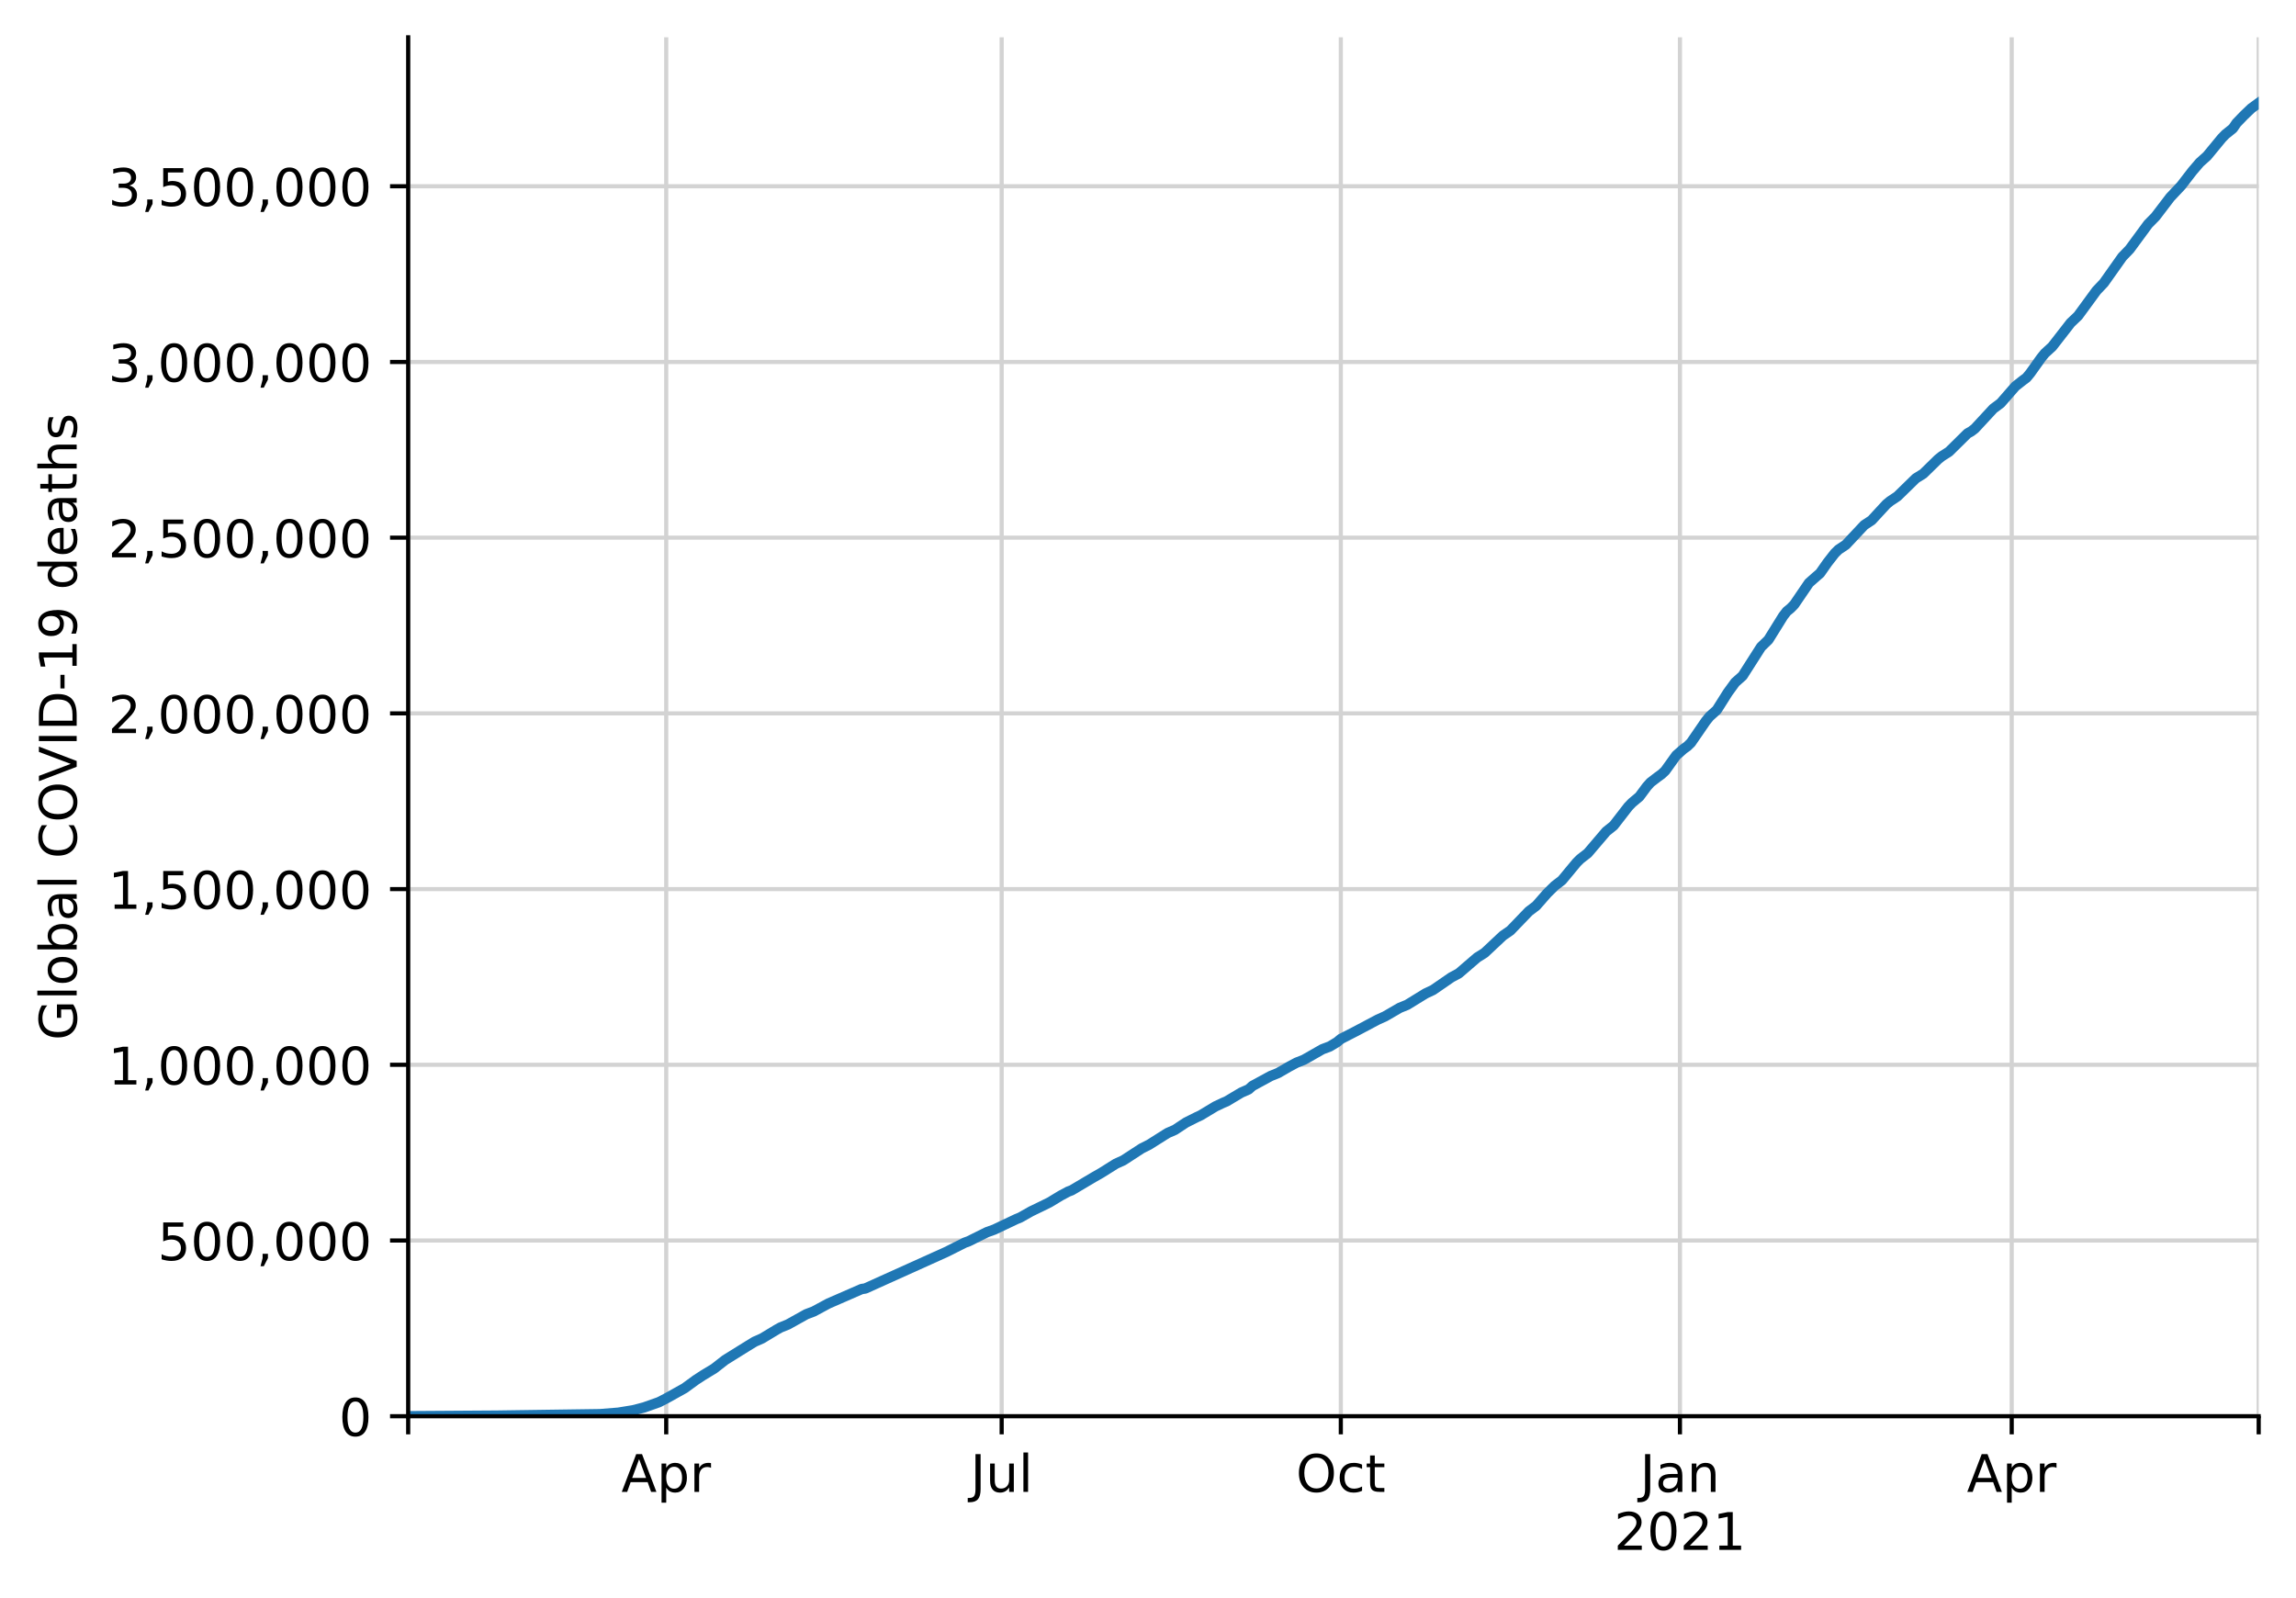
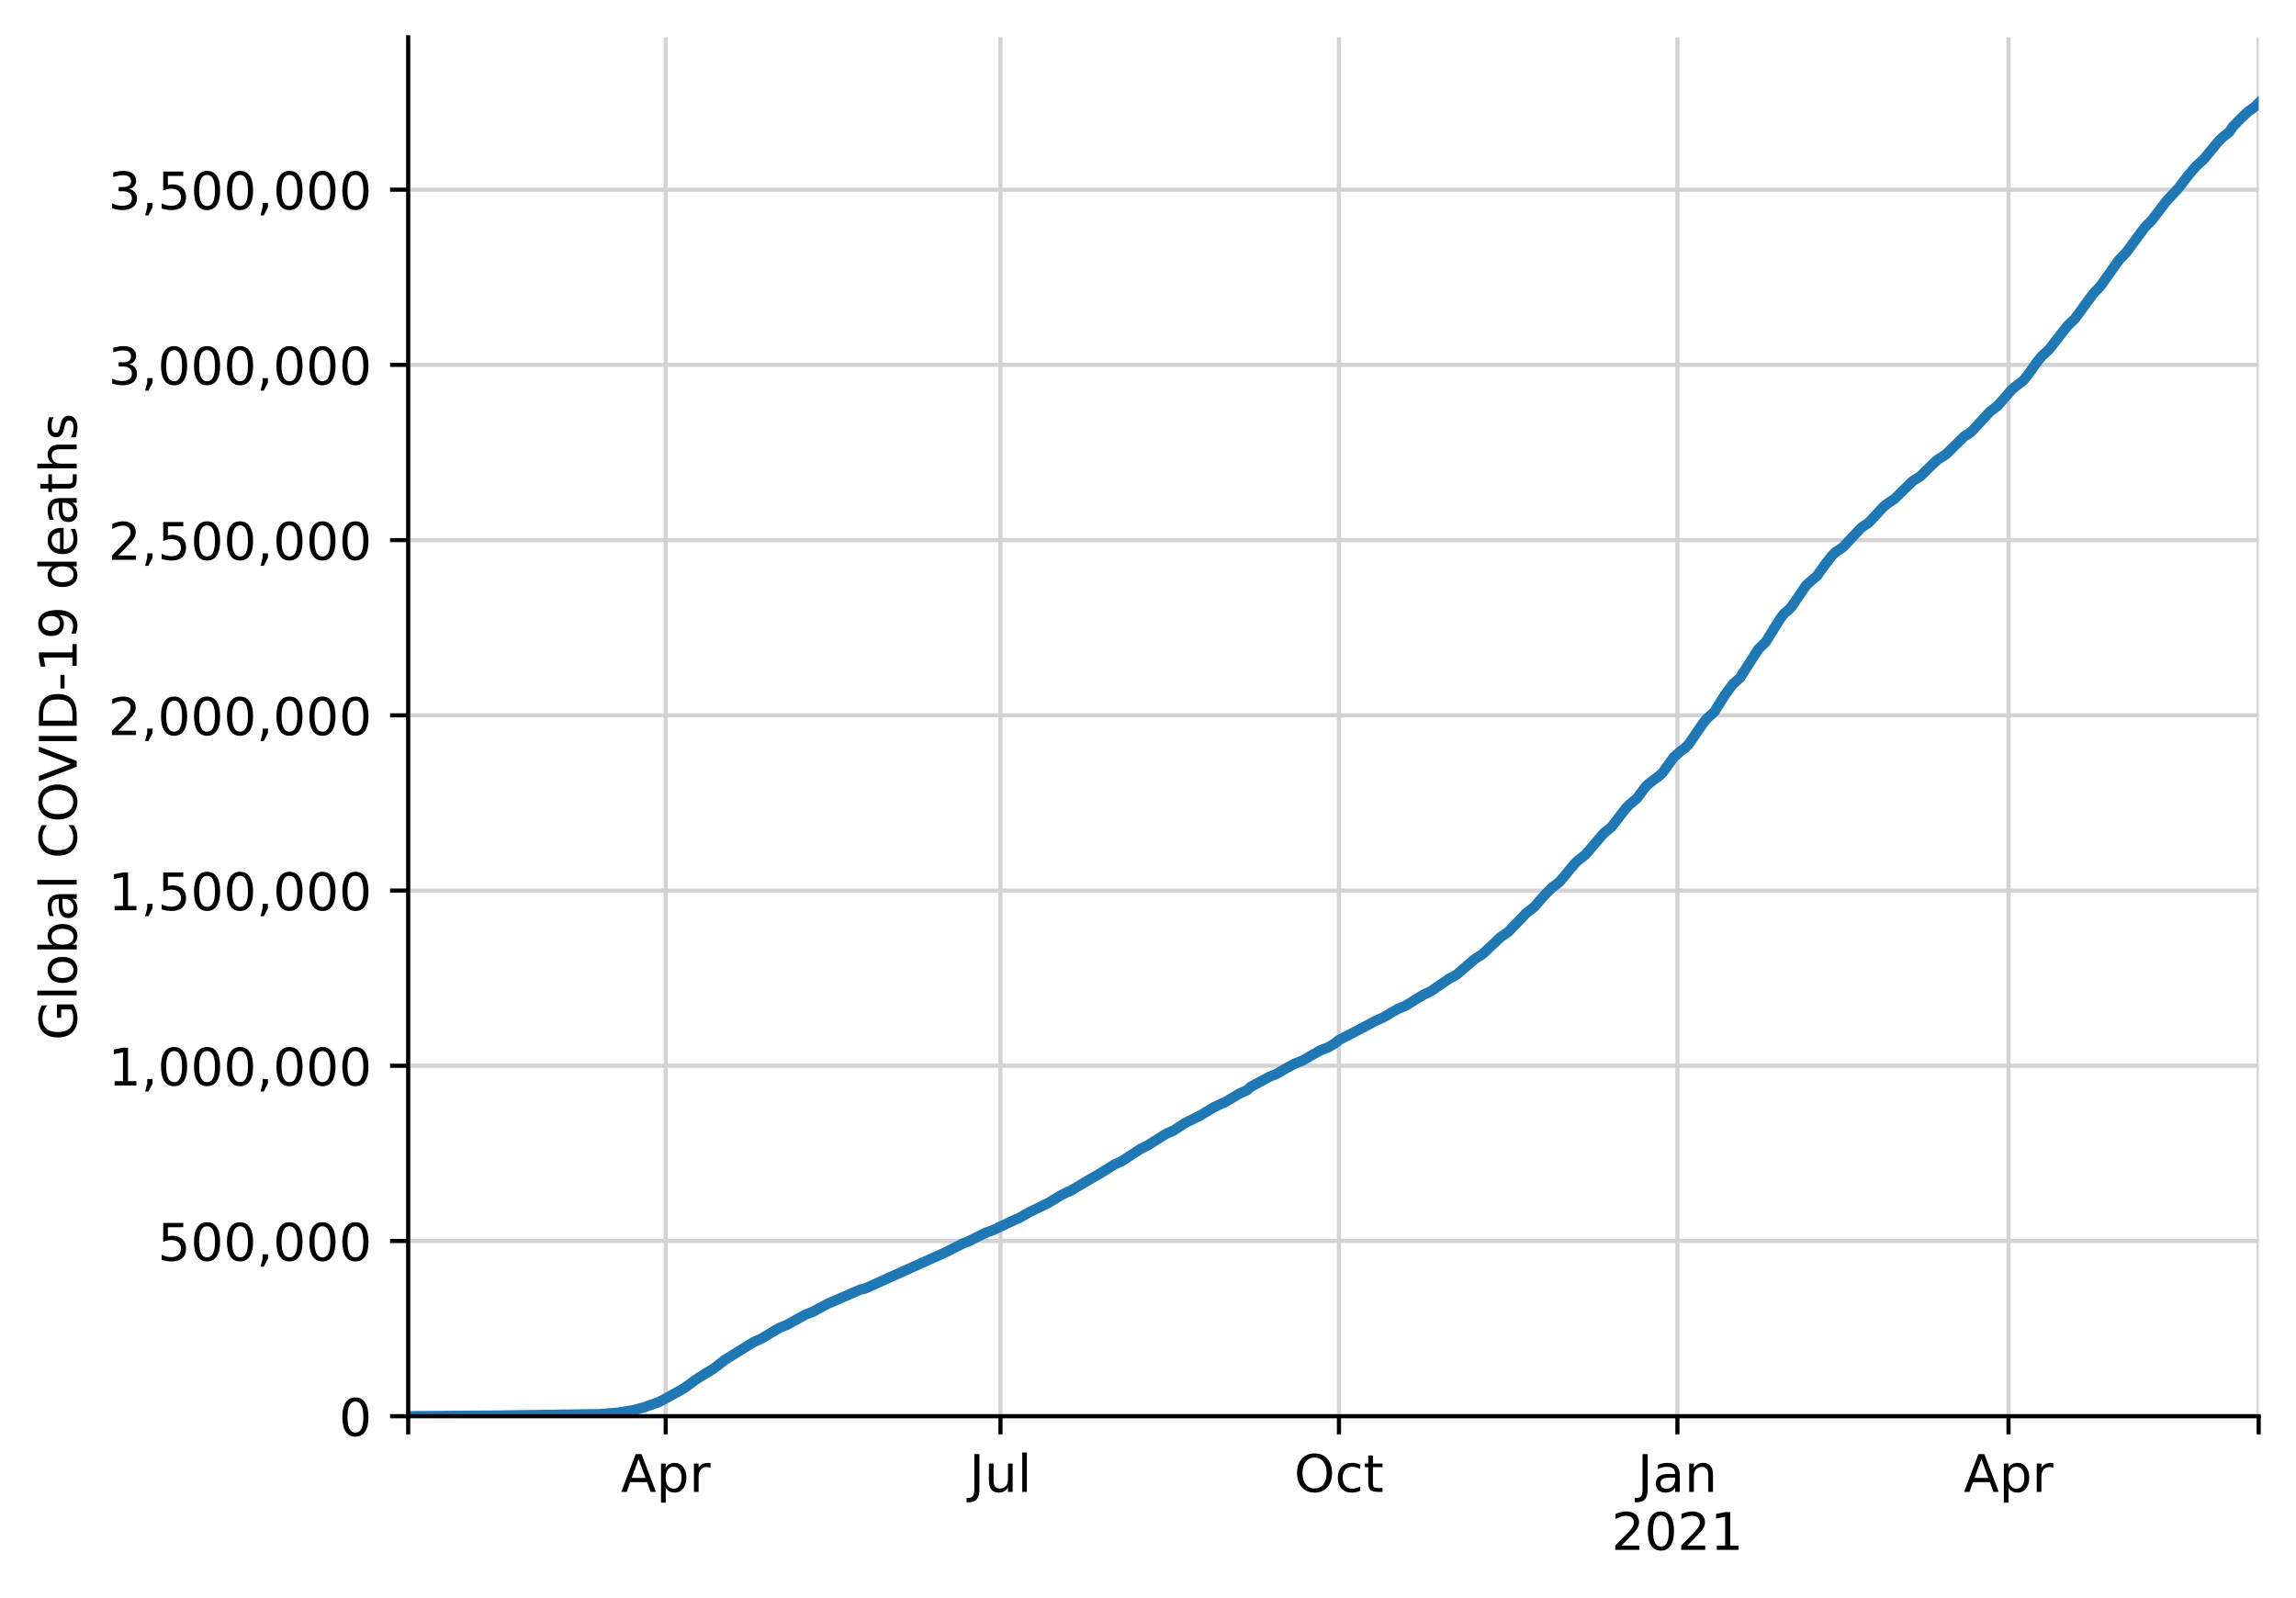
<svg xmlns="http://www.w3.org/2000/svg" xmlns:xlink="http://www.w3.org/1999/xlink" height="308.388pt" version="1.1" viewBox="0 0 443.092 308.388" width="443.092pt">
  <defs>
    <style type="text/css">
*{stroke-linecap:butt;stroke-linejoin:round;}
  </style>
  </defs>
  <g id="figure_1">
    <g id="patch_1">
      <path d="M 0 308.388  L 443.092 308.388  L 443.092 0  L 0 0  z " style="fill:#ffffff;" />
    </g>
    <g id="axes_1">
      <g id="patch_2">
        <path d="M 78.772 273.312  L 435.892 273.312  L 435.892 7.2  L 78.772 7.2  z " style="fill:#ffffff;" />
      </g>
      <g id="matplotlib.axis_1">
        <g id="xtick_1">
          <g id="line2d_1">
-             <path clip-path="url(#p50f7c7bfc7)" d="M 78.772 273.312  L 78.772 7.2  " style="fill:none;stroke:#d3d3d3;stroke-linecap:square;stroke-width:0.8;" />
+             <path clip-path="url(#p81e57b62ba)" d="M 78.772 273.312  L 78.772 7.2  " style="fill:none;stroke:#d3d3d3;stroke-linecap:square;stroke-width:0.8;" />
          </g>
          <g id="line2d_2">
            <defs>
-               <path d="M 0 0  L 0 3.5  " id="m0b26cf4334" style="stroke:#000000;stroke-width:0.8;" />
-             </defs>
-             <g>
-               <use style="stroke:#000000;stroke-width:0.8;" x="78.772" xlink:href="#m0b26cf4334" y="273.312" />
+               <path d="M 0 0  L 0 3.5  " id="m5d0e4cf814" style="stroke:#000000;stroke-width:0.8;" />
+             </defs>
+             <g>
+               <use style="stroke:#000000;stroke-width:0.8;" x="78.772" xlink:href="#m5d0e4cf814" y="273.312" />
            </g>
          </g>
        </g>
        <g id="xtick_2">
          <g id="line2d_3">
-             <path clip-path="url(#p50f7c7bfc7)" d="M 128.569 273.312  L 128.569 7.2  " style="fill:none;stroke:#d3d3d3;stroke-linecap:square;stroke-width:0.8;" />
+             <path clip-path="url(#p81e57b62ba)" d="M 128.47 273.312  L 128.47 7.2  " style="fill:none;stroke:#d3d3d3;stroke-linecap:square;stroke-width:0.8;" />
          </g>
          <g id="line2d_4">
            <g>
-               <use style="stroke:#000000;stroke-width:0.8;" x="128.569" xlink:href="#m0b26cf4334" y="273.312" />
+               <use style="stroke:#000000;stroke-width:0.8;" x="128.47" xlink:href="#m5d0e4cf814" y="273.312" />
            </g>
          </g>
          <g id="text_1">
            <defs>
              <path d="M 34.188 63.188  L 20.797 26.906  L 47.609 26.906  z M 28.609 72.906  L 39.797 72.906  L 67.578 0  L 57.328 0  L 50.688 18.703  L 17.828 18.703  L 11.188 0  L 0.781 0  z " id="DejaVuSans-65" />
              <path d="M 18.109 8.203  L 18.109 -20.797  L 9.078 -20.797  L 9.078 54.688  L 18.109 54.688  L 18.109 46.391  Q 20.953 51.266 25.266 53.625  Q 29.594 56 35.594 56  Q 45.562 56 51.781 48.094  Q 58.016 40.188 58.016 27.297  Q 58.016 14.406 51.781 6.484  Q 45.562 -1.422 35.594 -1.422  Q 29.594 -1.422 25.266 0.953  Q 20.953 3.328 18.109 8.203  z M 48.688 27.297  Q 48.688 37.203 44.609 42.844  Q 40.531 48.484 33.406 48.484  Q 26.266 48.484 22.188 42.844  Q 18.109 37.203 18.109 27.297  Q 18.109 17.391 22.188 11.75  Q 26.266 6.109 33.406 6.109  Q 40.531 6.109 44.609 11.75  Q 48.688 17.391 48.688 27.297  z " id="DejaVuSans-112" />
              <path d="M 41.109 46.297  Q 39.594 47.172 37.812 47.578  Q 36.031 48 33.891 48  Q 26.266 48 22.188 43.047  Q 18.109 38.094 18.109 28.812  L 18.109 0  L 9.078 0  L 9.078 54.688  L 18.109 54.688  L 18.109 46.188  Q 20.953 51.172 25.484 53.578  Q 30.031 56 36.531 56  Q 37.453 56 38.578 55.875  Q 39.703 55.766 41.062 55.516  z " id="DejaVuSans-114" />
            </defs>
-             <g transform="translate(119.9195 287.9104)scale(0.1 -0.1)">
+             <g transform="translate(119.8205 287.9104)scale(0.1 -0.1)">
              <use xlink:href="#DejaVuSans-65" />
              <use x="68.408" xlink:href="#DejaVuSans-112" />
              <use x="131.885" xlink:href="#DejaVuSans-114" />
            </g>
          </g>
        </g>
        <g id="xtick_3">
          <g id="line2d_5">
-             <path clip-path="url(#p50f7c7bfc7)" d="M 193.306 273.312  L 193.306 7.2  " style="fill:none;stroke:#d3d3d3;stroke-linecap:square;stroke-width:0.8;" />
+             <path clip-path="url(#p81e57b62ba)" d="M 193.079 273.312  L 193.079 7.2  " style="fill:none;stroke:#d3d3d3;stroke-linecap:square;stroke-width:0.8;" />
          </g>
          <g id="line2d_6">
            <g>
-               <use style="stroke:#000000;stroke-width:0.8;" x="193.306" xlink:href="#m0b26cf4334" y="273.312" />
+               <use style="stroke:#000000;stroke-width:0.8;" x="193.079" xlink:href="#m5d0e4cf814" y="273.312" />
            </g>
          </g>
          <g id="text_2">
            <defs>
              <path d="M 9.812 72.906  L 19.672 72.906  L 19.672 5.078  Q 19.672 -8.109 14.672 -14.062  Q 9.672 -20.016 -1.422 -20.016  L -5.172 -20.016  L -5.172 -11.719  L -2.094 -11.719  Q 4.438 -11.719 7.125 -8.047  Q 9.812 -4.391 9.812 5.078  z " id="DejaVuSans-74" />
              <path d="M 8.5 21.578  L 8.5 54.688  L 17.484 54.688  L 17.484 21.922  Q 17.484 14.156 20.5 10.266  Q 23.531 6.391 29.594 6.391  Q 36.859 6.391 41.078 11.031  Q 45.312 15.672 45.312 23.688  L 45.312 54.688  L 54.297 54.688  L 54.297 0  L 45.312 0  L 45.312 8.406  Q 42.047 3.422 37.719 1  Q 33.406 -1.422 27.688 -1.422  Q 18.266 -1.422 13.375 4.438  Q 8.5 10.297 8.5 21.578  z M 31.109 56  z " id="DejaVuSans-117" />
              <path d="M 9.422 75.984  L 18.406 75.984  L 18.406 0  L 9.422 0  z " id="DejaVuSans-108" />
            </defs>
-             <g transform="translate(187.2736 287.9104)scale(0.1 -0.1)">
+             <g transform="translate(187.0459 287.9104)scale(0.1 -0.1)">
              <use xlink:href="#DejaVuSans-74" />
              <use x="29.492" xlink:href="#DejaVuSans-117" />
              <use x="92.871" xlink:href="#DejaVuSans-108" />
            </g>
          </g>
        </g>
        <g id="xtick_4">
          <g id="line2d_7">
-             <path clip-path="url(#p50f7c7bfc7)" d="M 258.755 273.312  L 258.755 7.2  " style="fill:none;stroke:#d3d3d3;stroke-linecap:square;stroke-width:0.8;" />
+             <path clip-path="url(#p81e57b62ba)" d="M 258.397 273.312  L 258.397 7.2  " style="fill:none;stroke:#d3d3d3;stroke-linecap:square;stroke-width:0.8;" />
          </g>
          <g id="line2d_8">
            <g>
-               <use style="stroke:#000000;stroke-width:0.8;" x="258.755" xlink:href="#m0b26cf4334" y="273.312" />
+               <use style="stroke:#000000;stroke-width:0.8;" x="258.397" xlink:href="#m5d0e4cf814" y="273.312" />
            </g>
          </g>
          <g id="text_3">
            <defs>
              <path d="M 39.406 66.219  Q 28.656 66.219 22.328 58.203  Q 16.016 50.203 16.016 36.375  Q 16.016 22.609 22.328 14.594  Q 28.656 6.594 39.406 6.594  Q 50.141 6.594 56.422 14.594  Q 62.703 22.609 62.703 36.375  Q 62.703 50.203 56.422 58.203  Q 50.141 66.219 39.406 66.219  z M 39.406 74.219  Q 54.734 74.219 63.906 63.938  Q 73.094 53.656 73.094 36.375  Q 73.094 19.141 63.906 8.859  Q 54.734 -1.422 39.406 -1.422  Q 24.031 -1.422 14.812 8.828  Q 5.609 19.094 5.609 36.375  Q 5.609 53.656 14.812 63.938  Q 24.031 74.219 39.406 74.219  z " id="DejaVuSans-79" />
              <path d="M 48.781 52.594  L 48.781 44.188  Q 44.969 46.297 41.141 47.344  Q 37.312 48.391 33.406 48.391  Q 24.656 48.391 19.812 42.844  Q 14.984 37.312 14.984 27.297  Q 14.984 17.281 19.812 11.734  Q 24.656 6.203 33.406 6.203  Q 37.312 6.203 41.141 7.25  Q 44.969 8.297 48.781 10.406  L 48.781 2.094  Q 45.016 0.344 40.984 -0.531  Q 36.969 -1.422 32.422 -1.422  Q 20.062 -1.422 12.781 6.344  Q 5.516 14.109 5.516 27.297  Q 5.516 40.672 12.859 48.328  Q 20.219 56 33.016 56  Q 37.156 56 41.109 55.141  Q 45.062 54.297 48.781 52.594  z " id="DejaVuSans-99" />
              <path d="M 18.312 70.219  L 18.312 54.688  L 36.812 54.688  L 36.812 47.703  L 18.312 47.703  L 18.312 18.016  Q 18.312 11.328 20.141 9.422  Q 21.969 7.516 27.594 7.516  L 36.812 7.516  L 36.812 0  L 27.594 0  Q 17.188 0 13.234 3.875  Q 9.281 7.766 9.281 18.016  L 9.281 47.703  L 2.688 47.703  L 2.688 54.688  L 9.281 54.688  L 9.281 70.219  z " id="DejaVuSans-116" />
            </defs>
-             <g transform="translate(250.1094 287.9104)scale(0.1 -0.1)">
+             <g transform="translate(249.7515 287.9104)scale(0.1 -0.1)">
              <use xlink:href="#DejaVuSans-79" />
              <use x="78.711" xlink:href="#DejaVuSans-99" />
              <use x="133.691" xlink:href="#DejaVuSans-116" />
            </g>
          </g>
        </g>
        <g id="xtick_5">
          <g id="line2d_9">
-             <path clip-path="url(#p50f7c7bfc7)" d="M 324.203 273.312  L 324.203 7.2  " style="fill:none;stroke:#d3d3d3;stroke-linecap:square;stroke-width:0.8;" />
+             <path clip-path="url(#p81e57b62ba)" d="M 323.715 273.312  L 323.715 7.2  " style="fill:none;stroke:#d3d3d3;stroke-linecap:square;stroke-width:0.8;" />
          </g>
          <g id="line2d_10">
            <g>
-               <use style="stroke:#000000;stroke-width:0.8;" x="324.203" xlink:href="#m0b26cf4334" y="273.312" />
+               <use style="stroke:#000000;stroke-width:0.8;" x="323.715" xlink:href="#m5d0e4cf814" y="273.312" />
            </g>
          </g>
          <g id="text_4">
            <defs>
              <path d="M 34.281 27.484  Q 23.391 27.484 19.188 25  Q 14.984 22.516 14.984 16.5  Q 14.984 11.719 18.141 8.906  Q 21.297 6.109 26.703 6.109  Q 34.188 6.109 38.703 11.406  Q 43.219 16.703 43.219 25.484  L 43.219 27.484  z M 52.203 31.203  L 52.203 0  L 43.219 0  L 43.219 8.297  Q 40.141 3.328 35.547 0.953  Q 30.953 -1.422 24.312 -1.422  Q 15.922 -1.422 10.953 3.297  Q 6 8.016 6 15.922  Q 6 25.141 12.172 29.828  Q 18.359 34.516 30.609 34.516  L 43.219 34.516  L 43.219 35.406  Q 43.219 41.609 39.141 45  Q 35.062 48.391 27.688 48.391  Q 23 48.391 18.547 47.266  Q 14.109 46.141 10.016 43.891  L 10.016 52.203  Q 14.938 54.109 19.578 55.047  Q 24.219 56 28.609 56  Q 40.484 56 46.344 49.844  Q 52.203 43.703 52.203 31.203  z " id="DejaVuSans-97" />
              <path d="M 54.891 33.016  L 54.891 0  L 45.906 0  L 45.906 32.719  Q 45.906 40.484 42.875 44.328  Q 39.844 48.188 33.797 48.188  Q 26.516 48.188 22.312 43.547  Q 18.109 38.922 18.109 30.906  L 18.109 0  L 9.078 0  L 9.078 54.688  L 18.109 54.688  L 18.109 46.188  Q 21.344 51.125 25.703 53.562  Q 30.078 56 35.797 56  Q 45.219 56 50.047 50.172  Q 54.891 44.344 54.891 33.016  z " id="DejaVuSans-110" />
            </defs>
-             <g transform="translate(316.4951 287.9104)scale(0.1 -0.1)">
+             <g transform="translate(316.0072 287.9104)scale(0.1 -0.1)">
              <use xlink:href="#DejaVuSans-74" />
              <use x="29.492" xlink:href="#DejaVuSans-97" />
              <use x="90.771" xlink:href="#DejaVuSans-110" />
            </g>
            <defs>
              <path d="M 19.188 8.297  L 53.609 8.297  L 53.609 0  L 7.328 0  L 7.328 8.297  Q 12.938 14.109 22.625 23.891  Q 32.328 33.688 34.812 36.531  Q 39.547 41.844 41.422 45.531  Q 43.312 49.219 43.312 52.781  Q 43.312 58.594 39.234 62.25  Q 35.156 65.922 28.609 65.922  Q 23.969 65.922 18.812 64.312  Q 13.672 62.703 7.812 59.422  L 7.812 69.391  Q 13.766 71.781 18.938 73  Q 24.125 74.219 28.422 74.219  Q 39.75 74.219 46.484 68.547  Q 53.219 62.891 53.219 53.422  Q 53.219 48.922 51.531 44.891  Q 49.859 40.875 45.406 35.406  Q 44.188 33.984 37.641 27.219  Q 31.109 20.453 19.188 8.297  z " id="DejaVuSans-50" />
              <path d="M 31.781 66.406  Q 24.172 66.406 20.328 58.906  Q 16.5 51.422 16.5 36.375  Q 16.5 21.391 20.328 13.891  Q 24.172 6.391 31.781 6.391  Q 39.453 6.391 43.281 13.891  Q 47.125 21.391 47.125 36.375  Q 47.125 51.422 43.281 58.906  Q 39.453 66.406 31.781 66.406  z M 31.781 74.219  Q 44.047 74.219 50.516 64.516  Q 56.984 54.828 56.984 36.375  Q 56.984 17.969 50.516 8.266  Q 44.047 -1.422 31.781 -1.422  Q 19.531 -1.422 13.062 8.266  Q 6.594 17.969 6.594 36.375  Q 6.594 54.828 13.062 64.516  Q 19.531 74.219 31.781 74.219  z " id="DejaVuSans-48" />
              <path d="M 12.406 8.297  L 28.516 8.297  L 28.516 63.922  L 10.984 60.406  L 10.984 69.391  L 28.422 72.906  L 38.281 72.906  L 38.281 8.297  L 54.391 8.297  L 54.391 0  L 12.406 0  z " id="DejaVuSans-49" />
            </defs>
-             <g transform="translate(311.478 299.1082)scale(0.1 -0.1)">
+             <g transform="translate(310.99 299.1082)scale(0.1 -0.1)">
              <use xlink:href="#DejaVuSans-50" />
              <use x="63.623" xlink:href="#DejaVuSans-48" />
              <use x="127.246" xlink:href="#DejaVuSans-50" />
              <use x="190.869" xlink:href="#DejaVuSans-49" />
            </g>
          </g>
        </g>
        <g id="xtick_6">
          <g id="line2d_11">
-             <path clip-path="url(#p50f7c7bfc7)" d="M 388.228 273.312  L 388.228 7.2  " style="fill:none;stroke:#d3d3d3;stroke-linecap:square;stroke-width:0.8;" />
+             <path clip-path="url(#p81e57b62ba)" d="M 387.613 273.312  L 387.613 7.2  " style="fill:none;stroke:#d3d3d3;stroke-linecap:square;stroke-width:0.8;" />
          </g>
          <g id="line2d_12">
            <g>
-               <use style="stroke:#000000;stroke-width:0.8;" x="388.228" xlink:href="#m0b26cf4334" y="273.312" />
+               <use style="stroke:#000000;stroke-width:0.8;" x="387.613" xlink:href="#m5d0e4cf814" y="273.312" />
            </g>
          </g>
          <g id="text_5">
-             <g transform="translate(379.5784 287.9104)scale(0.1 -0.1)">
+             <g transform="translate(378.9632 287.9104)scale(0.1 -0.1)">
              <use xlink:href="#DejaVuSans-65" />
              <use x="68.408" xlink:href="#DejaVuSans-112" />
              <use x="131.885" xlink:href="#DejaVuSans-114" />
            </g>
          </g>
        </g>
        <g id="xtick_7">
          <g id="line2d_13">
-             <path clip-path="url(#p50f7c7bfc7)" d="M 435.892 273.312  L 435.892 7.2  " style="fill:none;stroke:#d3d3d3;stroke-linecap:square;stroke-width:0.8;" />
+             <path clip-path="url(#p81e57b62ba)" d="M 435.892 273.312  L 435.892 7.2  " style="fill:none;stroke:#d3d3d3;stroke-linecap:square;stroke-width:0.8;" />
          </g>
          <g id="line2d_14">
            <g>
-               <use style="stroke:#000000;stroke-width:0.8;" x="435.892" xlink:href="#m0b26cf4334" y="273.312" />
+               <use style="stroke:#000000;stroke-width:0.8;" x="435.892" xlink:href="#m5d0e4cf814" y="273.312" />
            </g>
          </g>
        </g>
      </g>
      <g id="matplotlib.axis_2">
        <g id="ytick_1">
          <g id="line2d_15">
-             <path clip-path="url(#p50f7c7bfc7)" d="M 78.772 273.312  L 435.892 273.312  " style="fill:none;stroke:#d3d3d3;stroke-linecap:square;stroke-width:0.8;" />
+             <path clip-path="url(#p81e57b62ba)" d="M 78.772 273.312  L 435.892 273.312  " style="fill:none;stroke:#d3d3d3;stroke-linecap:square;stroke-width:0.8;" />
          </g>
          <g id="line2d_16">
            <defs>
-               <path d="M 0 0  L -3.5 0  " id="m0b80f9c0ab" style="stroke:#000000;stroke-width:0.8;" />
-             </defs>
-             <g>
-               <use style="stroke:#000000;stroke-width:0.8;" x="78.772" xlink:href="#m0b80f9c0ab" y="273.312" />
+               <path d="M 0 0  L -3.5 0  " id="mbde56fcc3f" style="stroke:#000000;stroke-width:0.8;" />
+             </defs>
+             <g>
+               <use style="stroke:#000000;stroke-width:0.8;" x="78.772" xlink:href="#mbde56fcc3f" y="273.312" />
            </g>
          </g>
          <g id="text_6">
            <g transform="translate(65.40937 277.1112)scale(0.1 -0.1)">
              <use xlink:href="#DejaVuSans-48" />
            </g>
          </g>
        </g>
        <g id="ytick_2">
          <g id="line2d_17">
-             <path clip-path="url(#p50f7c7bfc7)" d="M 78.772 239.402  L 435.892 239.402  " style="fill:none;stroke:#d3d3d3;stroke-linecap:square;stroke-width:0.8;" />
+             <path clip-path="url(#p81e57b62ba)" d="M 78.772 239.496  L 435.892 239.496  " style="fill:none;stroke:#d3d3d3;stroke-linecap:square;stroke-width:0.8;" />
          </g>
          <g id="line2d_18">
            <g>
-               <use style="stroke:#000000;stroke-width:0.8;" x="78.772" xlink:href="#m0b80f9c0ab" y="239.402" />
+               <use style="stroke:#000000;stroke-width:0.8;" x="78.772" xlink:href="#mbde56fcc3f" y="239.496" />
            </g>
          </g>
          <g id="text_7">
            <defs>
              <path d="M 10.797 72.906  L 49.516 72.906  L 49.516 64.594  L 19.828 64.594  L 19.828 46.734  Q 21.969 47.469 24.109 47.828  Q 26.266 48.188 28.422 48.188  Q 40.625 48.188 47.75 41.5  Q 54.891 34.812 54.891 23.391  Q 54.891 11.625 47.562 5.094  Q 40.234 -1.422 26.906 -1.422  Q 22.312 -1.422 17.547 -0.641  Q 12.797 0.141 7.719 1.703  L 7.719 11.625  Q 12.109 9.234 16.797 8.062  Q 21.484 6.891 26.703 6.891  Q 35.156 6.891 40.078 11.328  Q 45.016 15.766 45.016 23.391  Q 45.016 31 40.078 35.438  Q 35.156 39.891 26.703 39.891  Q 22.75 39.891 18.812 39.016  Q 14.891 38.141 10.797 36.281  z " id="DejaVuSans-53" />
              <path d="M 11.719 12.406  L 22.016 12.406  L 22.016 4  L 14.016 -11.625  L 7.719 -11.625  L 11.719 4  z " id="DejaVuSans-44" />
            </defs>
-             <g transform="translate(30.41875 243.2013)scale(0.1 -0.1)">
+             <g transform="translate(30.41875 243.2955)scale(0.1 -0.1)">
              <use xlink:href="#DejaVuSans-53" />
              <use x="63.623" xlink:href="#DejaVuSans-48" />
              <use x="127.246" xlink:href="#DejaVuSans-48" />
              <use x="190.869" xlink:href="#DejaVuSans-44" />
              <use x="222.656" xlink:href="#DejaVuSans-48" />
              <use x="286.279" xlink:href="#DejaVuSans-48" />
              <use x="349.902" xlink:href="#DejaVuSans-48" />
            </g>
          </g>
        </g>
        <g id="ytick_3">
          <g id="line2d_19">
-             <path clip-path="url(#p50f7c7bfc7)" d="M 78.772 205.492  L 435.892 205.492  " style="fill:none;stroke:#d3d3d3;stroke-linecap:square;stroke-width:0.8;" />
+             <path clip-path="url(#p81e57b62ba)" d="M 78.772 205.681  L 435.892 205.681  " style="fill:none;stroke:#d3d3d3;stroke-linecap:square;stroke-width:0.8;" />
          </g>
          <g id="line2d_20">
            <g>
-               <use style="stroke:#000000;stroke-width:0.8;" x="78.772" xlink:href="#m0b80f9c0ab" y="205.492" />
+               <use style="stroke:#000000;stroke-width:0.8;" x="78.772" xlink:href="#mbde56fcc3f" y="205.681" />
            </g>
          </g>
          <g id="text_8">
-             <g transform="translate(20.87813 209.2914)scale(0.1 -0.1)">
+             <g transform="translate(20.87813 209.4798)scale(0.1 -0.1)">
              <use xlink:href="#DejaVuSans-49" />
              <use x="63.623" xlink:href="#DejaVuSans-44" />
              <use x="95.41" xlink:href="#DejaVuSans-48" />
              <use x="159.033" xlink:href="#DejaVuSans-48" />
              <use x="222.656" xlink:href="#DejaVuSans-48" />
              <use x="286.279" xlink:href="#DejaVuSans-44" />
              <use x="318.066" xlink:href="#DejaVuSans-48" />
              <use x="381.689" xlink:href="#DejaVuSans-48" />
              <use x="445.312" xlink:href="#DejaVuSans-48" />
            </g>
          </g>
        </g>
        <g id="ytick_4">
          <g id="line2d_21">
-             <path clip-path="url(#p50f7c7bfc7)" d="M 78.772 171.582  L 435.892 171.582  " style="fill:none;stroke:#d3d3d3;stroke-linecap:square;stroke-width:0.8;" />
+             <path clip-path="url(#p81e57b62ba)" d="M 78.772 171.865  L 435.892 171.865  " style="fill:none;stroke:#d3d3d3;stroke-linecap:square;stroke-width:0.8;" />
          </g>
          <g id="line2d_22">
            <g>
-               <use style="stroke:#000000;stroke-width:0.8;" x="78.772" xlink:href="#m0b80f9c0ab" y="171.582" />
+               <use style="stroke:#000000;stroke-width:0.8;" x="78.772" xlink:href="#mbde56fcc3f" y="171.865" />
            </g>
          </g>
          <g id="text_9">
-             <g transform="translate(20.87813 175.3815)scale(0.1 -0.1)">
+             <g transform="translate(20.87813 175.6641)scale(0.1 -0.1)">
              <use xlink:href="#DejaVuSans-49" />
              <use x="63.623" xlink:href="#DejaVuSans-44" />
              <use x="95.41" xlink:href="#DejaVuSans-53" />
              <use x="159.033" xlink:href="#DejaVuSans-48" />
              <use x="222.656" xlink:href="#DejaVuSans-48" />
              <use x="286.279" xlink:href="#DejaVuSans-44" />
              <use x="318.066" xlink:href="#DejaVuSans-48" />
              <use x="381.689" xlink:href="#DejaVuSans-48" />
              <use x="445.312" xlink:href="#DejaVuSans-48" />
            </g>
          </g>
        </g>
        <g id="ytick_5">
          <g id="line2d_23">
-             <path clip-path="url(#p50f7c7bfc7)" d="M 78.772 137.672  L 435.892 137.672  " style="fill:none;stroke:#d3d3d3;stroke-linecap:square;stroke-width:0.8;" />
+             <path clip-path="url(#p81e57b62ba)" d="M 78.772 138.049  L 435.892 138.049  " style="fill:none;stroke:#d3d3d3;stroke-linecap:square;stroke-width:0.8;" />
          </g>
          <g id="line2d_24">
            <g>
-               <use style="stroke:#000000;stroke-width:0.8;" x="78.772" xlink:href="#m0b80f9c0ab" y="137.672" />
+               <use style="stroke:#000000;stroke-width:0.8;" x="78.772" xlink:href="#mbde56fcc3f" y="138.049" />
            </g>
          </g>
          <g id="text_10">
-             <g transform="translate(20.87813 141.4716)scale(0.1 -0.1)">
+             <g transform="translate(20.87813 141.8484)scale(0.1 -0.1)">
              <use xlink:href="#DejaVuSans-50" />
              <use x="63.623" xlink:href="#DejaVuSans-44" />
              <use x="95.41" xlink:href="#DejaVuSans-48" />
              <use x="159.033" xlink:href="#DejaVuSans-48" />
              <use x="222.656" xlink:href="#DejaVuSans-48" />
              <use x="286.279" xlink:href="#DejaVuSans-44" />
              <use x="318.066" xlink:href="#DejaVuSans-48" />
              <use x="381.689" xlink:href="#DejaVuSans-48" />
              <use x="445.312" xlink:href="#DejaVuSans-48" />
            </g>
          </g>
        </g>
        <g id="ytick_6">
          <g id="line2d_25">
-             <path clip-path="url(#p50f7c7bfc7)" d="M 78.772 103.762  L 435.892 103.762  " style="fill:none;stroke:#d3d3d3;stroke-linecap:square;stroke-width:0.8;" />
+             <path clip-path="url(#p81e57b62ba)" d="M 78.772 104.233  L 435.892 104.233  " style="fill:none;stroke:#d3d3d3;stroke-linecap:square;stroke-width:0.8;" />
          </g>
          <g id="line2d_26">
            <g>
-               <use style="stroke:#000000;stroke-width:0.8;" x="78.772" xlink:href="#m0b80f9c0ab" y="103.762" />
+               <use style="stroke:#000000;stroke-width:0.8;" x="78.772" xlink:href="#mbde56fcc3f" y="104.233" />
            </g>
          </g>
          <g id="text_11">
-             <g transform="translate(20.87813 107.5616)scale(0.1 -0.1)">
+             <g transform="translate(20.87813 108.0326)scale(0.1 -0.1)">
              <use xlink:href="#DejaVuSans-50" />
              <use x="63.623" xlink:href="#DejaVuSans-44" />
              <use x="95.41" xlink:href="#DejaVuSans-53" />
              <use x="159.033" xlink:href="#DejaVuSans-48" />
              <use x="222.656" xlink:href="#DejaVuSans-48" />
              <use x="286.279" xlink:href="#DejaVuSans-44" />
              <use x="318.066" xlink:href="#DejaVuSans-48" />
              <use x="381.689" xlink:href="#DejaVuSans-48" />
              <use x="445.312" xlink:href="#DejaVuSans-48" />
            </g>
          </g>
        </g>
        <g id="ytick_7">
          <g id="line2d_27">
-             <path clip-path="url(#p50f7c7bfc7)" d="M 78.772 69.853  L 435.892 69.853  " style="fill:none;stroke:#d3d3d3;stroke-linecap:square;stroke-width:0.8;" />
+             <path clip-path="url(#p81e57b62ba)" d="M 78.772 70.418  L 435.892 70.418  " style="fill:none;stroke:#d3d3d3;stroke-linecap:square;stroke-width:0.8;" />
          </g>
          <g id="line2d_28">
            <g>
-               <use style="stroke:#000000;stroke-width:0.8;" x="78.772" xlink:href="#m0b80f9c0ab" y="69.853" />
+               <use style="stroke:#000000;stroke-width:0.8;" x="78.772" xlink:href="#mbde56fcc3f" y="70.418" />
            </g>
          </g>
          <g id="text_12">
            <defs>
              <path d="M 40.578 39.312  Q 47.656 37.797 51.625 33  Q 55.609 28.219 55.609 21.188  Q 55.609 10.406 48.188 4.484  Q 40.766 -1.422 27.094 -1.422  Q 22.516 -1.422 17.656 -0.516  Q 12.797 0.391 7.625 2.203  L 7.625 11.719  Q 11.719 9.328 16.594 8.109  Q 21.484 6.891 26.812 6.891  Q 36.078 6.891 40.938 10.547  Q 45.797 14.203 45.797 21.188  Q 45.797 27.641 41.281 31.266  Q 36.766 34.906 28.719 34.906  L 20.219 34.906  L 20.219 43.016  L 29.109 43.016  Q 36.375 43.016 40.234 45.922  Q 44.094 48.828 44.094 54.297  Q 44.094 59.906 40.109 62.906  Q 36.141 65.922 28.719 65.922  Q 24.656 65.922 20.016 65.031  Q 15.375 64.156 9.812 62.312  L 9.812 71.094  Q 15.438 72.656 20.344 73.438  Q 25.25 74.219 29.594 74.219  Q 40.828 74.219 47.359 69.109  Q 53.906 64.016 53.906 55.328  Q 53.906 49.266 50.438 45.094  Q 46.969 40.922 40.578 39.312  z " id="DejaVuSans-51" />
            </defs>
-             <g transform="translate(20.87813 73.65173)scale(0.1 -0.1)">
+             <g transform="translate(20.87813 74.21693)scale(0.1 -0.1)">
              <use xlink:href="#DejaVuSans-51" />
              <use x="63.623" xlink:href="#DejaVuSans-44" />
              <use x="95.41" xlink:href="#DejaVuSans-48" />
              <use x="159.033" xlink:href="#DejaVuSans-48" />
              <use x="222.656" xlink:href="#DejaVuSans-48" />
              <use x="286.279" xlink:href="#DejaVuSans-44" />
              <use x="318.066" xlink:href="#DejaVuSans-48" />
              <use x="381.689" xlink:href="#DejaVuSans-48" />
              <use x="445.312" xlink:href="#DejaVuSans-48" />
            </g>
          </g>
        </g>
        <g id="ytick_8">
          <g id="line2d_29">
-             <path clip-path="url(#p50f7c7bfc7)" d="M 78.772 35.943  L 435.892 35.943  " style="fill:none;stroke:#d3d3d3;stroke-linecap:square;stroke-width:0.8;" />
+             <path clip-path="url(#p81e57b62ba)" d="M 78.772 36.602  L 435.892 36.602  " style="fill:none;stroke:#d3d3d3;stroke-linecap:square;stroke-width:0.8;" />
          </g>
          <g id="line2d_30">
            <g>
-               <use style="stroke:#000000;stroke-width:0.8;" x="78.772" xlink:href="#m0b80f9c0ab" y="35.943" />
+               <use style="stroke:#000000;stroke-width:0.8;" x="78.772" xlink:href="#mbde56fcc3f" y="36.602" />
            </g>
          </g>
          <g id="text_13">
-             <g transform="translate(20.87813 39.74182)scale(0.1 -0.1)">
+             <g transform="translate(20.87813 40.40122)scale(0.1 -0.1)">
              <use xlink:href="#DejaVuSans-51" />
              <use x="63.623" xlink:href="#DejaVuSans-44" />
              <use x="95.41" xlink:href="#DejaVuSans-53" />
              <use x="159.033" xlink:href="#DejaVuSans-48" />
              <use x="222.656" xlink:href="#DejaVuSans-48" />
              <use x="286.279" xlink:href="#DejaVuSans-44" />
              <use x="318.066" xlink:href="#DejaVuSans-48" />
              <use x="381.689" xlink:href="#DejaVuSans-48" />
              <use x="445.312" xlink:href="#DejaVuSans-48" />
            </g>
          </g>
        </g>
        <g id="text_14">
          <defs>
            <path d="M 59.516 10.406  L 59.516 29.984  L 43.406 29.984  L 43.406 38.094  L 69.281 38.094  L 69.281 6.781  Q 63.578 2.734 56.688 0.656  Q 49.812 -1.422 42 -1.422  Q 24.906 -1.422 15.25 8.562  Q 5.609 18.562 5.609 36.375  Q 5.609 54.25 15.25 64.234  Q 24.906 74.219 42 74.219  Q 49.125 74.219 55.547 72.453  Q 61.969 70.703 67.391 67.281  L 67.391 56.781  Q 61.922 61.422 55.766 63.766  Q 49.609 66.109 42.828 66.109  Q 29.438 66.109 22.719 58.641  Q 16.016 51.172 16.016 36.375  Q 16.016 21.625 22.719 14.156  Q 29.438 6.688 42.828 6.688  Q 48.047 6.688 52.141 7.594  Q 56.25 8.5 59.516 10.406  z " id="DejaVuSans-71" />
            <path d="M 30.609 48.391  Q 23.391 48.391 19.188 42.75  Q 14.984 37.109 14.984 27.297  Q 14.984 17.484 19.156 11.844  Q 23.344 6.203 30.609 6.203  Q 37.797 6.203 41.984 11.859  Q 46.188 17.531 46.188 27.297  Q 46.188 37.016 41.984 42.703  Q 37.797 48.391 30.609 48.391  z M 30.609 56  Q 42.328 56 49.016 48.375  Q 55.719 40.766 55.719 27.297  Q 55.719 13.875 49.016 6.219  Q 42.328 -1.422 30.609 -1.422  Q 18.844 -1.422 12.172 6.219  Q 5.516 13.875 5.516 27.297  Q 5.516 40.766 12.172 48.375  Q 18.844 56 30.609 56  z " id="DejaVuSans-111" />
            <path d="M 48.688 27.297  Q 48.688 37.203 44.609 42.844  Q 40.531 48.484 33.406 48.484  Q 26.266 48.484 22.188 42.844  Q 18.109 37.203 18.109 27.297  Q 18.109 17.391 22.188 11.75  Q 26.266 6.109 33.406 6.109  Q 40.531 6.109 44.609 11.75  Q 48.688 17.391 48.688 27.297  z M 18.109 46.391  Q 20.953 51.266 25.266 53.625  Q 29.594 56 35.594 56  Q 45.562 56 51.781 48.094  Q 58.016 40.188 58.016 27.297  Q 58.016 14.406 51.781 6.484  Q 45.562 -1.422 35.594 -1.422  Q 29.594 -1.422 25.266 0.953  Q 20.953 3.328 18.109 8.203  L 18.109 0  L 9.078 0  L 9.078 75.984  L 18.109 75.984  z " id="DejaVuSans-98" />
            <path id="DejaVuSans-32" />
            <path d="M 64.406 67.281  L 64.406 56.891  Q 59.422 61.531 53.781 63.812  Q 48.141 66.109 41.797 66.109  Q 29.297 66.109 22.656 58.469  Q 16.016 50.828 16.016 36.375  Q 16.016 21.969 22.656 14.328  Q 29.297 6.688 41.797 6.688  Q 48.141 6.688 53.781 8.984  Q 59.422 11.281 64.406 15.922  L 64.406 5.609  Q 59.234 2.094 53.438 0.328  Q 47.656 -1.422 41.219 -1.422  Q 24.656 -1.422 15.125 8.703  Q 5.609 18.844 5.609 36.375  Q 5.609 53.953 15.125 64.078  Q 24.656 74.219 41.219 74.219  Q 47.75 74.219 53.531 72.484  Q 59.328 70.75 64.406 67.281  z " id="DejaVuSans-67" />
            <path d="M 28.609 0  L 0.781 72.906  L 11.078 72.906  L 34.188 11.531  L 57.328 72.906  L 67.578 72.906  L 39.797 0  z " id="DejaVuSans-86" />
            <path d="M 9.812 72.906  L 19.672 72.906  L 19.672 0  L 9.812 0  z " id="DejaVuSans-73" />
            <path d="M 19.672 64.797  L 19.672 8.109  L 31.594 8.109  Q 46.688 8.109 53.688 14.938  Q 60.688 21.781 60.688 36.531  Q 60.688 51.172 53.688 57.984  Q 46.688 64.797 31.594 64.797  z M 9.812 72.906  L 30.078 72.906  Q 51.266 72.906 61.172 64.094  Q 71.094 55.281 71.094 36.531  Q 71.094 17.672 61.125 8.828  Q 51.172 0 30.078 0  L 9.812 0  z " id="DejaVuSans-68" />
            <path d="M 4.891 31.391  L 31.203 31.391  L 31.203 23.391  L 4.891 23.391  z " id="DejaVuSans-45" />
            <path d="M 10.984 1.516  L 10.984 10.5  Q 14.703 8.734 18.5 7.812  Q 22.312 6.891 25.984 6.891  Q 35.75 6.891 40.891 13.453  Q 46.047 20.016 46.781 33.406  Q 43.953 29.203 39.594 26.953  Q 35.25 24.703 29.984 24.703  Q 19.047 24.703 12.672 31.312  Q 6.297 37.938 6.297 49.422  Q 6.297 60.641 12.938 67.422  Q 19.578 74.219 30.609 74.219  Q 43.266 74.219 49.922 64.516  Q 56.594 54.828 56.594 36.375  Q 56.594 19.141 48.406 8.859  Q 40.234 -1.422 26.422 -1.422  Q 22.703 -1.422 18.891 -0.688  Q 15.094 0.047 10.984 1.516  z M 30.609 32.422  Q 37.25 32.422 41.125 36.953  Q 45.016 41.5 45.016 49.422  Q 45.016 57.281 41.125 61.844  Q 37.25 66.406 30.609 66.406  Q 23.969 66.406 20.094 61.844  Q 16.219 57.281 16.219 49.422  Q 16.219 41.5 20.094 36.953  Q 23.969 32.422 30.609 32.422  z " id="DejaVuSans-57" />
            <path d="M 45.406 46.391  L 45.406 75.984  L 54.391 75.984  L 54.391 0  L 45.406 0  L 45.406 8.203  Q 42.578 3.328 38.25 0.953  Q 33.938 -1.422 27.875 -1.422  Q 17.969 -1.422 11.734 6.484  Q 5.516 14.406 5.516 27.297  Q 5.516 40.188 11.734 48.094  Q 17.969 56 27.875 56  Q 33.938 56 38.25 53.625  Q 42.578 51.266 45.406 46.391  z M 14.797 27.297  Q 14.797 17.391 18.875 11.75  Q 22.953 6.109 30.078 6.109  Q 37.203 6.109 41.297 11.75  Q 45.406 17.391 45.406 27.297  Q 45.406 37.203 41.297 42.844  Q 37.203 48.484 30.078 48.484  Q 22.953 48.484 18.875 42.844  Q 14.797 37.203 14.797 27.297  z " id="DejaVuSans-100" />
            <path d="M 56.203 29.594  L 56.203 25.203  L 14.891 25.203  Q 15.484 15.922 20.484 11.062  Q 25.484 6.203 34.422 6.203  Q 39.594 6.203 44.453 7.469  Q 49.312 8.734 54.109 11.281  L 54.109 2.781  Q 49.266 0.734 44.188 -0.344  Q 39.109 -1.422 33.891 -1.422  Q 20.797 -1.422 13.156 6.188  Q 5.516 13.812 5.516 26.812  Q 5.516 40.234 12.766 48.109  Q 20.016 56 32.328 56  Q 43.359 56 49.781 48.891  Q 56.203 41.797 56.203 29.594  z M 47.219 32.234  Q 47.125 39.594 43.094 43.984  Q 39.062 48.391 32.422 48.391  Q 24.906 48.391 20.391 44.141  Q 15.875 39.891 15.188 32.172  z " id="DejaVuSans-101" />
            <path d="M 54.891 33.016  L 54.891 0  L 45.906 0  L 45.906 32.719  Q 45.906 40.484 42.875 44.328  Q 39.844 48.188 33.797 48.188  Q 26.516 48.188 22.312 43.547  Q 18.109 38.922 18.109 30.906  L 18.109 0  L 9.078 0  L 9.078 75.984  L 18.109 75.984  L 18.109 46.188  Q 21.344 51.125 25.703 53.562  Q 30.078 56 35.797 56  Q 45.219 56 50.047 50.172  Q 54.891 44.344 54.891 33.016  z " id="DejaVuSans-104" />
            <path d="M 44.281 53.078  L 44.281 44.578  Q 40.484 46.531 36.375 47.5  Q 32.281 48.484 27.875 48.484  Q 21.188 48.484 17.844 46.438  Q 14.5 44.391 14.5 40.281  Q 14.5 37.156 16.891 35.375  Q 19.281 33.594 26.516 31.984  L 29.594 31.297  Q 39.156 29.25 43.188 25.516  Q 47.219 21.781 47.219 15.094  Q 47.219 7.469 41.188 3.016  Q 35.156 -1.422 24.609 -1.422  Q 20.219 -1.422 15.453 -0.562  Q 10.688 0.297 5.422 2  L 5.422 11.281  Q 10.406 8.688 15.234 7.391  Q 20.062 6.109 24.812 6.109  Q 31.156 6.109 34.562 8.281  Q 37.984 10.453 37.984 14.406  Q 37.984 18.062 35.516 20.016  Q 33.062 21.969 24.703 23.781  L 21.578 24.516  Q 13.234 26.266 9.516 29.906  Q 5.812 33.547 5.812 39.891  Q 5.812 47.609 11.281 51.797  Q 16.75 56 26.812 56  Q 31.781 56 36.172 55.266  Q 40.578 54.547 44.281 53.078  z " id="DejaVuSans-115" />
          </defs>
          <g transform="translate(14.79844 200.7708)rotate(-90)scale(0.1 -0.1)">
            <use xlink:href="#DejaVuSans-71" />
            <use x="77.49" xlink:href="#DejaVuSans-108" />
            <use x="105.273" xlink:href="#DejaVuSans-111" />
            <use x="166.455" xlink:href="#DejaVuSans-98" />
            <use x="229.932" xlink:href="#DejaVuSans-97" />
            <use x="291.211" xlink:href="#DejaVuSans-108" />
            <use x="318.994" xlink:href="#DejaVuSans-32" />
            <use x="350.781" xlink:href="#DejaVuSans-67" />
            <use x="420.605" xlink:href="#DejaVuSans-79" />
            <use x="499.301" xlink:href="#DejaVuSans-86" />
            <use x="567.709" xlink:href="#DejaVuSans-73" />
            <use x="597.201" xlink:href="#DejaVuSans-68" />
            <use x="674.203" xlink:href="#DejaVuSans-45" />
            <use x="710.287" xlink:href="#DejaVuSans-49" />
            <use x="773.91" xlink:href="#DejaVuSans-57" />
            <use x="837.533" xlink:href="#DejaVuSans-32" />
            <use x="869.32" xlink:href="#DejaVuSans-100" />
            <use x="932.797" xlink:href="#DejaVuSans-101" />
            <use x="994.32" xlink:href="#DejaVuSans-97" />
            <use x="1055.6" xlink:href="#DejaVuSans-116" />
            <use x="1094.809" xlink:href="#DejaVuSans-104" />
            <use x="1158.188" xlink:href="#DejaVuSans-115" />
          </g>
        </g>
      </g>
      <g id="line2d_31">
-         <path clip-path="url(#p50f7c7bfc7)" d="M 78.772 273.311  L 95.845 273.199  L 115.764 272.916  L 119.321 272.633  L 122.167 272.168  L 124.301 271.615  L 127.147 270.608  L 128.569 269.877  L 132.126 267.894  L 134.261 266.333  L 135.683 265.404  L 137.818 264.111  L 139.952 262.449  L 144.22 259.796  L 145.643 258.927  L 147.066 258.3  L 149.911 256.582  L 150.623 256.186  L 152.046 255.613  L 155.602 253.633  L 157.025 253.094  L 159.871 251.561  L 166.273 248.77  L 166.985 248.66  L 182.635 241.603  L 186.192 239.815  L 186.904 239.562  L 190.461 237.797  L 191.884 237.285  L 196.152 235.26  L 196.863 234.973  L 198.998 233.768  L 201.132 232.736  L 202.555 232.035  L 204.689 230.741  L 206.111 229.978  L 206.823 229.705  L 211.091 227.174  L 212.514 226.363  L 215.36 224.579  L 216.782 223.936  L 220.339 221.621  L 221.762 220.907  L 225.319 218.665  L 226.742 218.044  L 228.876 216.637  L 231.01 215.564  L 231.722 215.237  L 234.567 213.522  L 235.99 212.848  L 236.701 212.551  L 239.547 210.855  L 240.97 210.229  L 241.681 209.58  L 243.104 208.808  L 245.238 207.647  L 246.661 207.072  L 248.795 205.84  L 250.218 205.079  L 251.641 204.518  L 255.198 202.488  L 256.62 201.956  L 258.043 201.102  L 258.755 200.504  L 261.6 199.046  L 265.869 196.782  L 267.291 196.142  L 270.137 194.493  L 271.56 193.916  L 275.117 191.728  L 276.54 191.062  L 280.096 188.613  L 281.519 187.85  L 285.076 184.791  L 286.499 183.896  L 290.056 180.561  L 291.479 179.582  L 295.036 175.883  L 296.459 174.807  L 298.593 172.373  L 300.016 170.972  L 301.438 169.874  L 304.284 166.442  L 304.995 165.745  L 306.418 164.641  L 309.975 160.469  L 311.398 159.334  L 314.243 155.663  L 314.955 154.924  L 316.378 153.731  L 317.8 151.814  L 318.512 151.017  L 319.935 149.925  L 320.646 149.413  L 321.357 148.749  L 323.492 145.776  L 324.914 144.527  L 325.626 144.022  L 326.337 143.326  L 329.183 139.186  L 329.894 138.303  L 331.317 137.02  L 333.451 133.639  L 334.874 131.691  L 336.297 130.426  L 339.854 124.854  L 341.276 123.472  L 344.122 118.898  L 344.833 117.98  L 345.545 117.4  L 346.256 116.675  L 349.102 112.503  L 350.525 111.242  L 351.236 110.633  L 352.659 108.601  L 354.082 106.779  L 354.793 106.078  L 356.216 105.129  L 359.773 101.338  L 361.195 100.401  L 364.041 97.316  L 364.752 96.73  L 366.175 95.781  L 369.732 92.31  L 371.155 91.428  L 374.001 88.644  L 374.712 88.072  L 376.135 87.162  L 379.692 83.654  L 380.403 83.256  L 381.115 82.711  L 384.671 78.87  L 386.094 77.805  L 388.94 74.546  L 390.363 73.426  L 391.074 72.902  L 391.785 72.046  L 393.92 69.058  L 394.631 68.185  L 396.054 66.879  L 399.611 62.306  L 401.034 60.953  L 404.591 56.094  L 406.013 54.597  L 409.57 49.574  L 410.993 48.093  L 414.55 43.257  L 415.973 41.811  L 418.818 38.081  L 420.241 36.572  L 420.953 35.812  L 423.087 33.044  L 424.51 31.38  L 425.932 30.105  L 428.778 26.652  L 429.489 25.922  L 430.912 24.781  L 431.624 23.741  L 433.046 22.268  L 434.469 20.905  L 435.892 19.872  L 435.892 19.872  " style="fill:none;stroke:#1f77b4;stroke-linecap:square;stroke-width:2;" />
+         <path clip-path="url(#p81e57b62ba)" d="M 78.772 273.311  L 95.811 273.199  L 115.691 272.917  L 119.241 272.635  L 122.081 272.172  L 124.211 271.62  L 127.051 270.616  L 128.47 269.886  L 132.02 267.909  L 134.15 266.352  L 135.57 265.426  L 137.7 264.136  L 139.83 262.479  L 144.09 259.833  L 145.51 258.967  L 146.93 258.341  L 149.77 256.628  L 150.48 256.234  L 151.9 255.663  L 155.45 253.688  L 156.87 253.15  L 159.71 251.622  L 166.099 248.838  L 166.809 248.729  L 182.429 241.691  L 185.979 239.908  L 186.689 239.655  L 190.239 237.895  L 191.659 237.385  L 195.919 235.366  L 196.629 235.079  L 198.759 233.878  L 200.888 232.849  L 202.308 232.15  L 204.438 230.859  L 205.858 230.098  L 206.568 229.826  L 210.828 227.302  L 212.248 226.494  L 215.088 224.714  L 216.508 224.074  L 220.058 221.764  L 221.478 221.052  L 225.028 218.817  L 226.448 218.198  L 228.578 216.794  L 230.708 215.725  L 231.418 215.399  L 234.258 213.688  L 235.677 213.016  L 236.387 212.72  L 239.227 211.029  L 240.647 210.404  L 241.357 209.757  L 242.777 208.987  L 244.907 207.83  L 246.327 207.256  L 248.457 206.027  L 249.877 205.269  L 251.297 204.709  L 254.847 202.684  L 256.267 202.155  L 257.687 201.302  L 258.397 200.706  L 261.237 199.252  L 265.497 196.995  L 266.917 196.356  L 269.757 194.712  L 271.176 194.136  L 274.726 191.954  L 276.146 191.291  L 279.696 188.848  L 281.116 188.087  L 284.666 185.037  L 286.086 184.144  L 289.636 180.818  L 291.056 179.842  L 294.606 176.154  L 296.026 175.081  L 298.156 172.654  L 299.576 171.256  L 300.996 170.162  L 303.836 166.738  L 304.546 166.043  L 305.966 164.943  L 309.515 160.783  L 310.935 159.651  L 313.775 155.99  L 314.485 155.253  L 315.905 154.064  L 317.325 152.151  L 318.035 151.357  L 319.455 150.268  L 320.165 149.757  L 320.875 149.095  L 323.005 146.13  L 324.425 144.885  L 325.135 144.381  L 325.845 143.687  L 328.685 139.559  L 329.395 138.679  L 330.815 137.399  L 332.945 134.027  L 334.365 132.085  L 335.785 130.823  L 339.335 125.266  L 340.755 123.888  L 343.594 119.327  L 344.304 118.411  L 345.014 117.833  L 345.724 117.11  L 348.564 112.949  L 349.984 111.693  L 350.694 111.085  L 352.114 109.059  L 353.534 107.242  L 354.244 106.543  L 355.664 105.596  L 359.214 101.816  L 360.634 100.881  L 363.474 97.805  L 364.184 97.221  L 365.604 96.274  L 369.154 92.813  L 370.574 91.934  L 373.414 89.157  L 374.124 88.587  L 375.544 87.679  L 379.093 84.181  L 379.803 83.784  L 380.513 83.241  L 384.063 79.41  L 385.483 78.348  L 388.323 75.098  L 389.743 73.981  L 390.453 73.459  L 391.163 72.605  L 393.293 69.625  L 394.003 68.755  L 395.423 67.452  L 398.973 62.892  L 400.393 61.543  L 403.943 56.698  L 405.363 55.204  L 408.913 50.195  L 410.333 48.719  L 413.882 43.896  L 415.302 42.454  L 418.142 38.734  L 419.562 37.23  L 420.272 36.472  L 422.402 33.712  L 423.822 32.052  L 425.242 30.781  L 428.082 27.337  L 428.792 26.609  L 430.212 25.471  L 430.922 24.434  L 432.342 22.965  L 433.762 21.606  L 435.182 20.576  L 435.892 19.872  L 435.892 19.872  " style="fill:none;stroke:#1f77b4;stroke-linecap:square;stroke-width:2;" />
      </g>
      <g id="patch_3">
        <path d="M 78.772 273.312  L 78.772 7.2  " style="fill:none;stroke:#000000;stroke-linecap:square;stroke-linejoin:miter;stroke-width:0.8;" />
      </g>
      <g id="patch_4">
        <path d="M 78.772 273.312  L 435.892 273.312  " style="fill:none;stroke:#000000;stroke-linecap:square;stroke-linejoin:miter;stroke-width:0.8;" />
      </g>
    </g>
  </g>
  <defs>
-     <clipPath id="p50f7c7bfc7">
+     <clipPath id="p81e57b62ba">
      <rect height="266.112" width="357.12" x="78.772" y="7.2" />
    </clipPath>
  </defs>
</svg>
